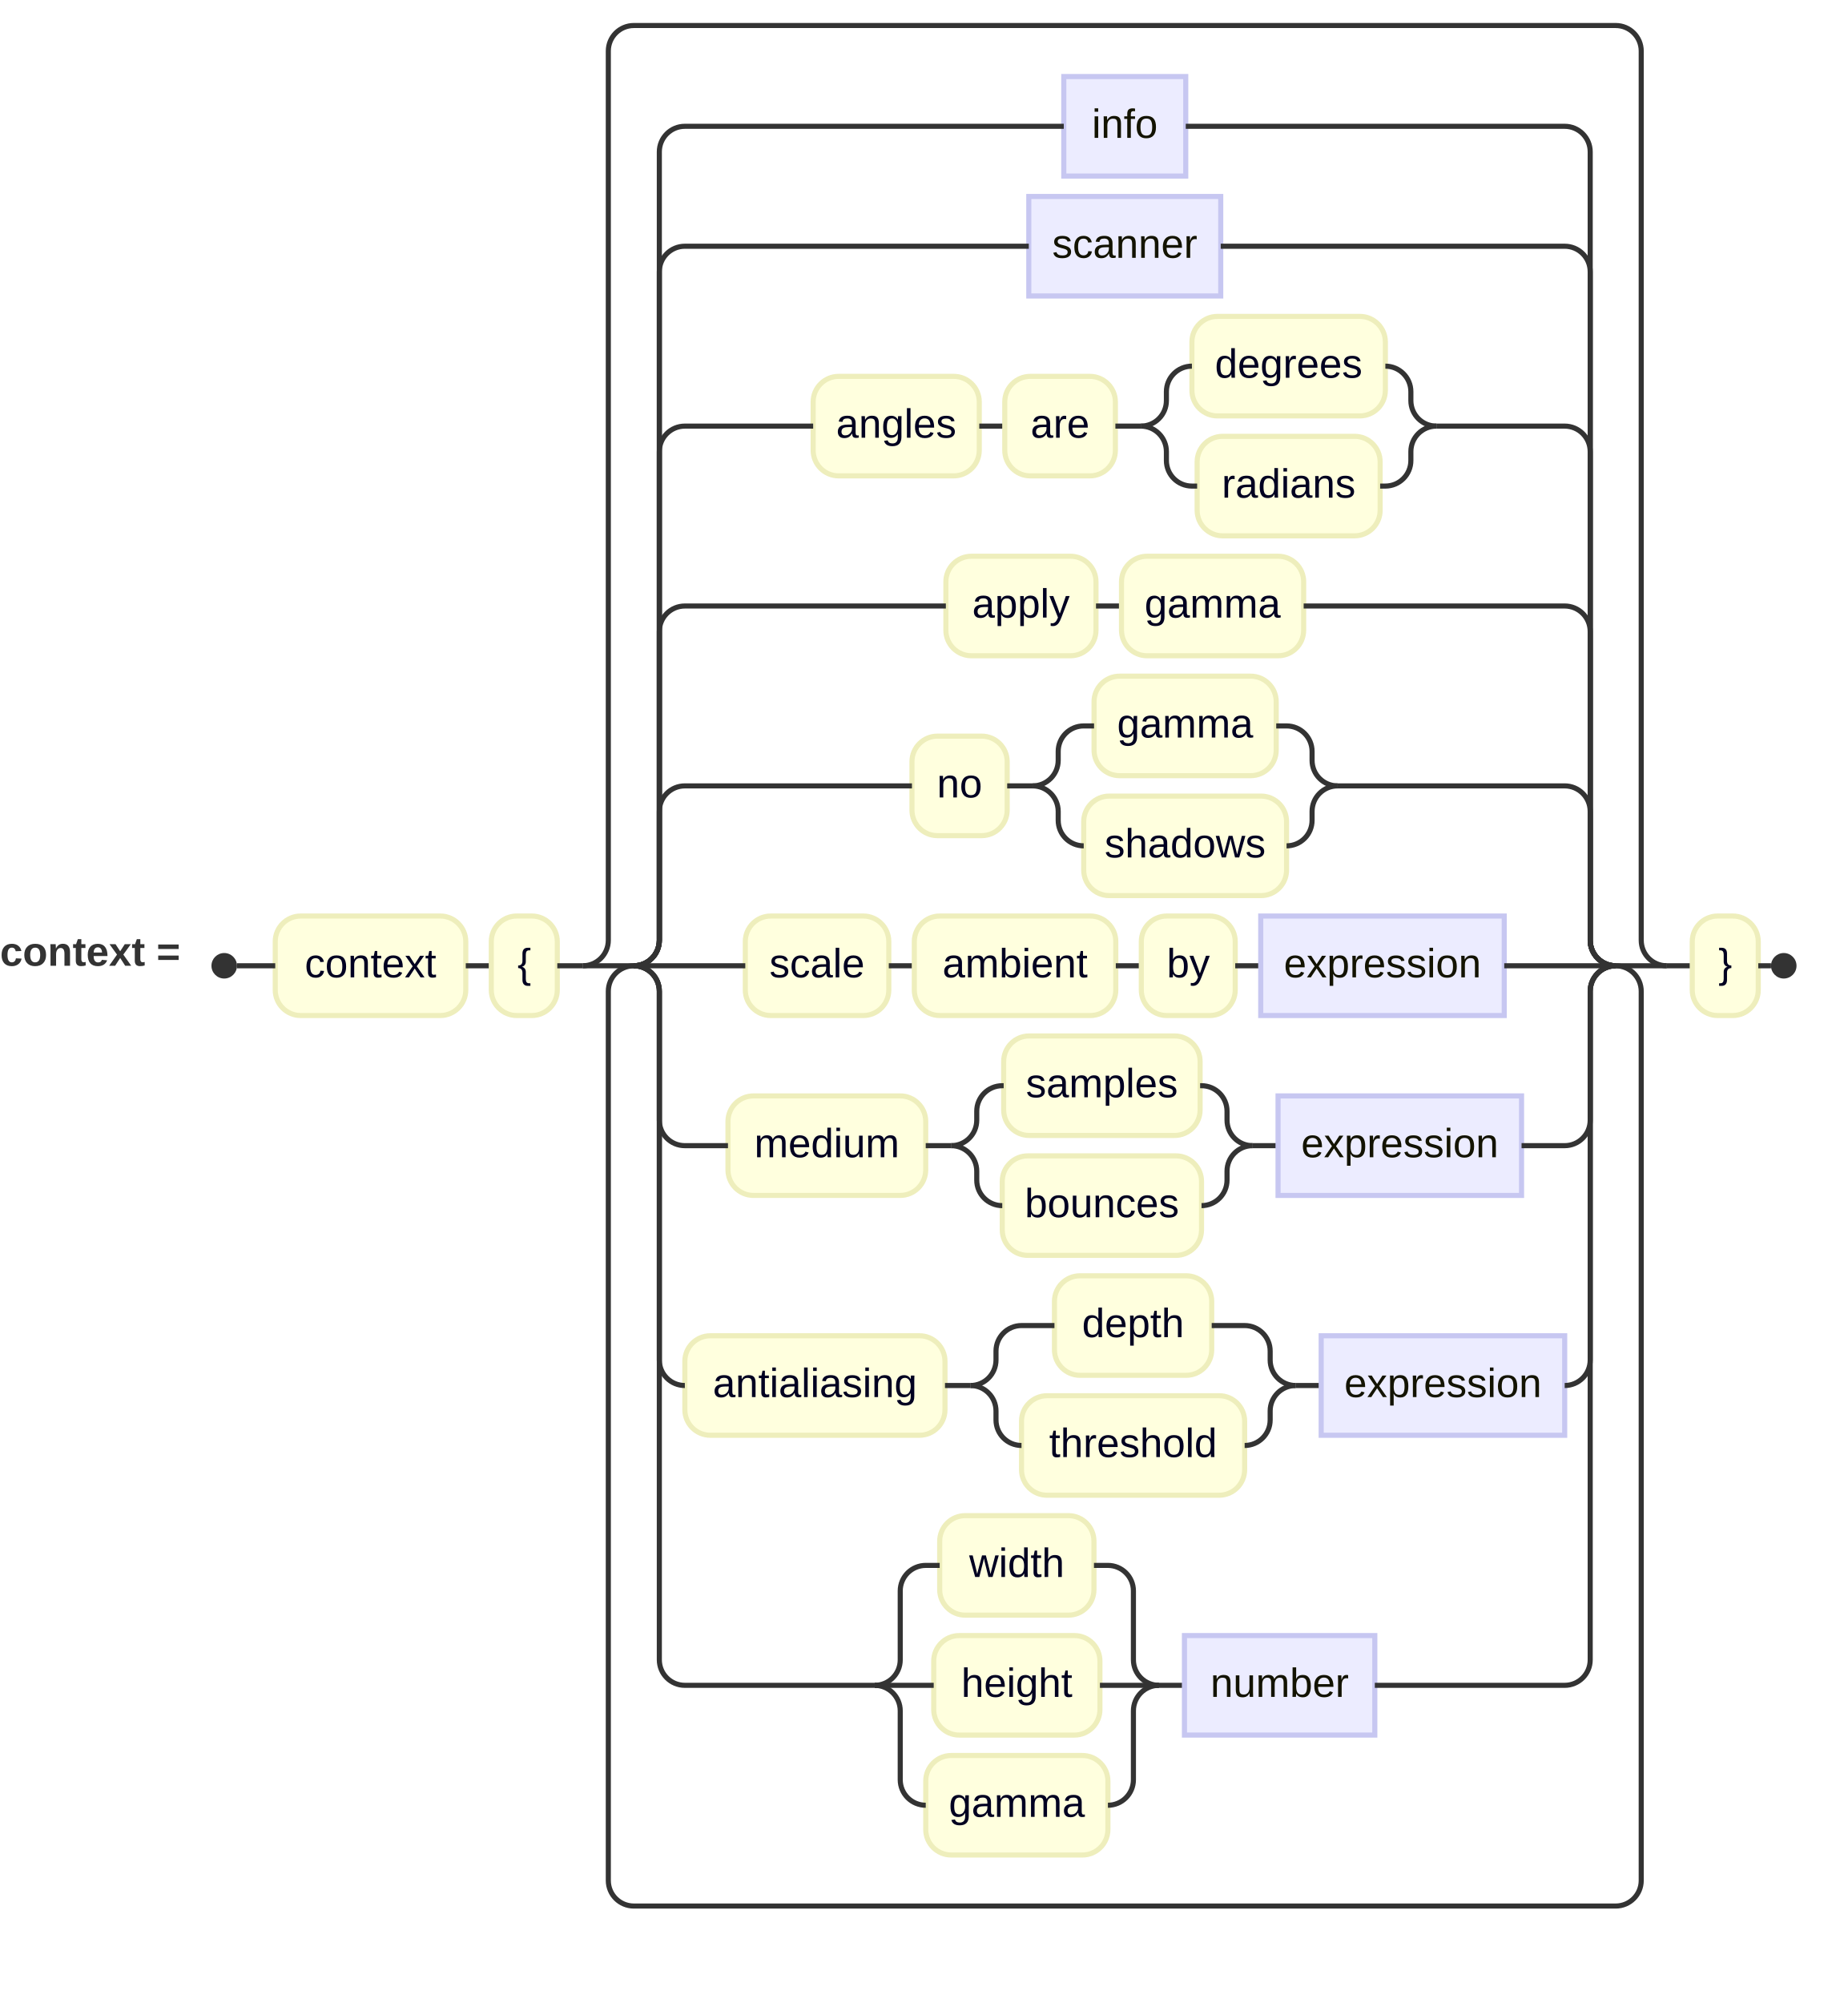
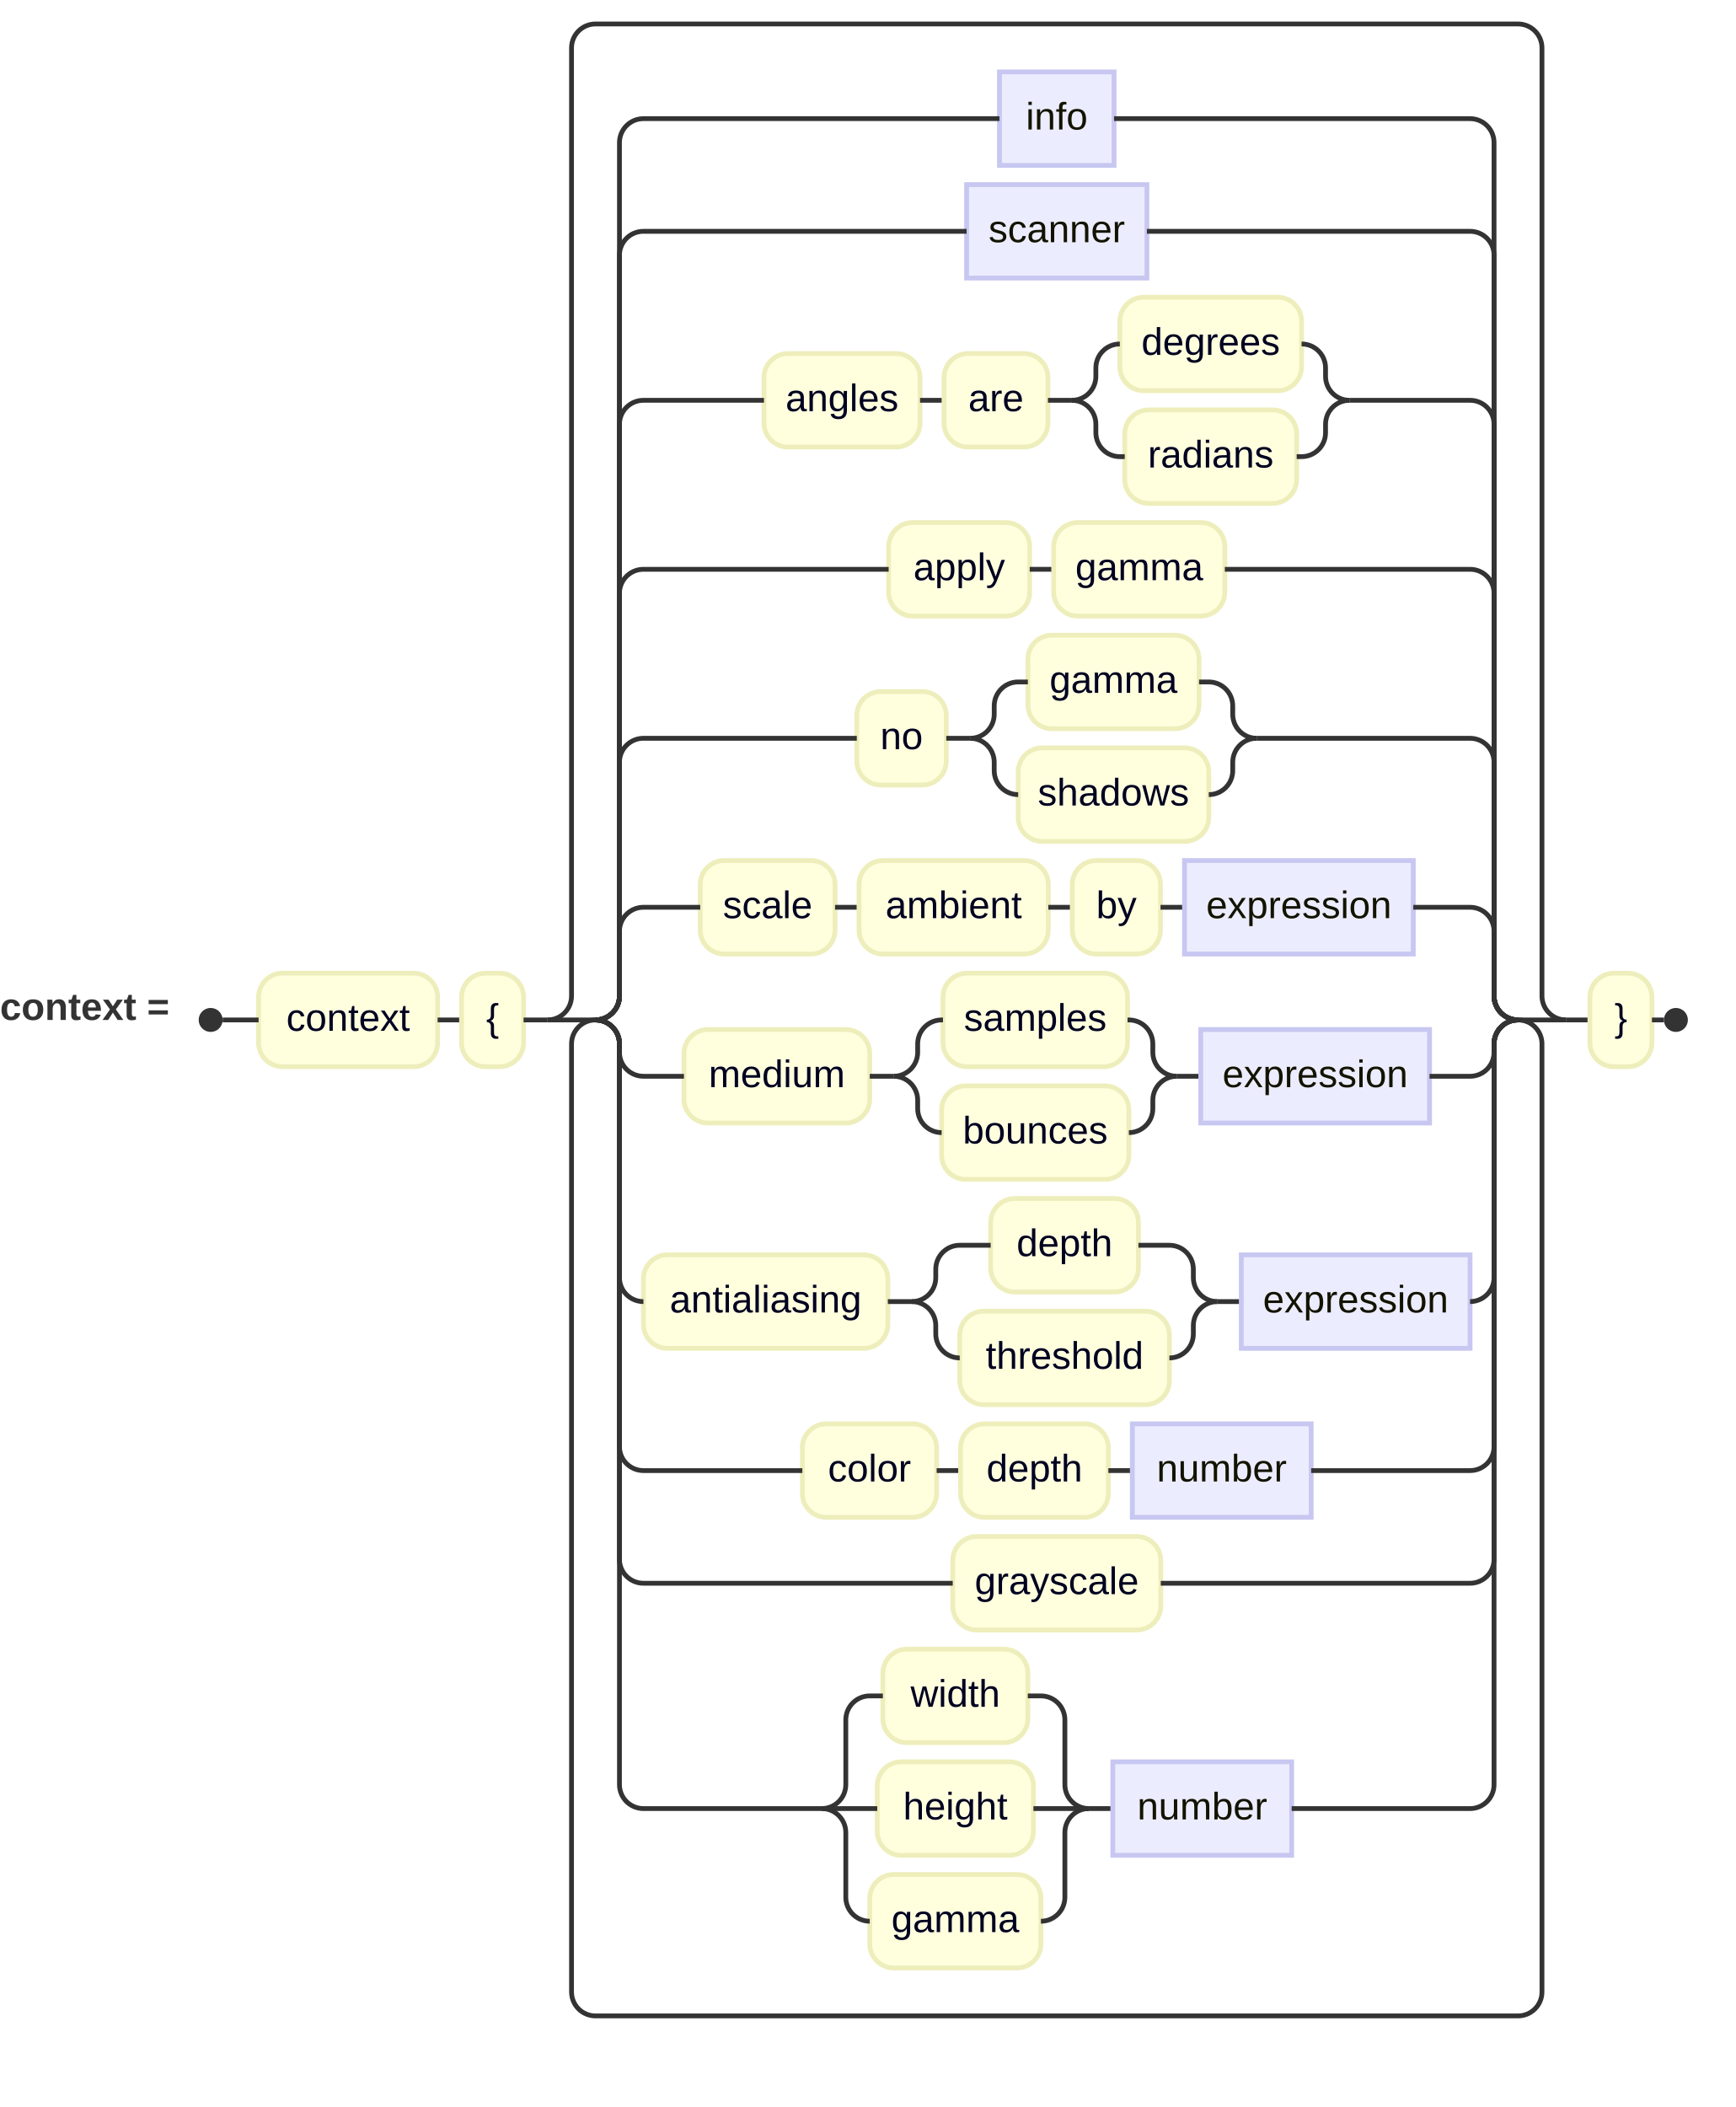
- <svg xmlns="http://www.w3.org/2000/svg" id="my-svg" width="100%" class="railroad-diagram" style="max-width: 724.219px; background-color: transparent;" viewBox="0 0 724.219 785" role="graphics-document document" aria-roledescription="railroadEbnf">
+ <svg xmlns="http://www.w3.org/2000/svg" id="my-svg" width="100%" class="railroad-diagram" style="max-width: 724.219px; background-color: transparent;" viewBox="0 0 724.219 879" role="graphics-document document" aria-roledescription="railroadEbnf">
  <style>#my-svg{font-family:"trebuchet ms",verdana,arial,sans-serif;font-size:16px;fill:#333;}@keyframes edge-animation-frame{from{stroke-dashoffset:0;}}@keyframes dash{to{stroke-dashoffset:0;}}#my-svg .edge-animation-slow{stroke-dasharray:9,5!important;stroke-dashoffset:900;animation:dash 50s linear infinite;stroke-linecap:round;}#my-svg .edge-animation-fast{stroke-dasharray:9,5!important;stroke-dashoffset:900;animation:dash 20s linear infinite;stroke-linecap:round;}#my-svg .error-icon{fill:#552222;}#my-svg .error-text{fill:#552222;stroke:#552222;}#my-svg .edge-thickness-normal{stroke-width:1px;}#my-svg .edge-thickness-thick{stroke-width:3.5px;}#my-svg .edge-pattern-solid{stroke-dasharray:0;}#my-svg .edge-thickness-invisible{stroke-width:0;fill:none;}#my-svg .edge-pattern-dashed{stroke-dasharray:3;}#my-svg .edge-pattern-dotted{stroke-dasharray:2;}#my-svg .marker{fill:#333333;stroke:#333333;}#my-svg .marker.cross{stroke:#333333;}#my-svg svg{font-family:"trebuchet ms",verdana,arial,sans-serif;font-size:16px;}#my-svg p{margin:0;}#my-svg .railroad-diagram{font-family:"trebuchet ms",verdana,arial,sans-serif;font-size:16px;}#my-svg .railroad-terminal rect{fill:#ffffde;stroke:hsl(60, 60%, 83.529%);stroke-width:2px;}#my-svg .railroad-terminal text{fill:#000021;font-family:"trebuchet ms",verdana,arial,sans-serif;font-size:16px;text-anchor:middle;dominant-baseline:middle;}#my-svg .railroad-nonterminal rect{fill:#ECECFF;stroke:hsl(240, 60%, 86.275%);stroke-width:2px;}#my-svg .railroad-nonterminal text{fill:#131300;font-family:"trebuchet ms",verdana,arial,sans-serif;font-size:16px;text-anchor:middle;dominant-baseline:middle;}#my-svg .railroad-line{stroke:#333333;stroke-width:2px;fill:none;}#my-svg .railroad-start circle,#my-svg .railroad-end circle{fill:#333333;}#my-svg .railroad-comment ellipse{fill:rgba(232,232,232, 0.8);stroke:hsl(80, 60%, 86.275%);stroke-width:2px;}#my-svg .railroad-comment text{fill:rgb(6.333, 0, 19);font-style:italic;font-family:"trebuchet ms",verdana,arial,sans-serif;font-size:16px;text-anchor:middle;dominant-baseline:middle;}#my-svg .railroad-special rect{fill:hsl(80, 100%, 96.275%);stroke:hsl(80, 60%, 86.275%);stroke-width:2px;stroke-dasharray:5,3;}#my-svg .railroad-special text{fill:#131300;font-family:"trebuchet ms",verdana,arial,sans-serif;font-size:16px;text-anchor:middle;dominant-baseline:middle;}#my-svg .railroad-rule-name{font-weight:bold;fill:#333;font-family:"trebuchet ms",verdana,arial,sans-serif;font-size:16px;}#my-svg .node .neo-node{stroke:#9370DB;}#my-svg [data-look="neo"].node rect,#my-svg [data-look="neo"].cluster rect,#my-svg [data-look="neo"].node polygon{stroke:#9370DB;filter:drop-shadow(1px 2px 2px rgba(185, 185, 185, 1));}#my-svg [data-look="neo"].swimlane.cluster rect{filter:none;}#my-svg [data-look="neo"].node path{stroke:#9370DB;stroke-width:1px;}#my-svg [data-look="neo"].node .outer-path{filter:drop-shadow(1px 2px 2px rgba(185, 185, 185, 1));}#my-svg [data-look="neo"].node .neo-line path{stroke:#9370DB;filter:none;}#my-svg [data-look="neo"].node circle{stroke:#9370DB;filter:drop-shadow(1px 2px 2px rgba(185, 185, 185, 1));}#my-svg [data-look="neo"].node circle .state-start{fill:#000000;}#my-svg [data-look="neo"].icon-shape .icon{fill:#9370DB;filter:drop-shadow(1px 2px 2px rgba(185, 185, 185, 1));}#my-svg [data-look="neo"].icon-shape .icon-neo path{stroke:#9370DB;filter:drop-shadow(1px 2px 2px rgba(185, 185, 185, 1));}#my-svg :root{--mermaid-font-family:"trebuchet ms",verdana,arial,sans-serif;}</style>
  <g />
  <g class="railroad-rule" transform="translate(0, 10)">
    <g transform="translate(107.8906, 0)">
      <g class="railroad-sequence">
-         <g class="railroad-terminal" transform="translate(0, 349)">
+         <g class="railroad-terminal" transform="translate(0, 396)">
          <rect x="0" y="0" width="74.688" height="39" rx="10" ry="10" />
          <text x="37.344" y="19.5">context</text>
        </g>
-         <path class="railroad-line" d="M 74.688 368.5 L 84.688 368.5" />
-         <g class="railroad-terminal" transform="translate(84.6875, 349)">
+         <path class="railroad-line" d="M 74.688 415.5 L 84.688 415.5" />
+         <g class="railroad-terminal" transform="translate(84.6875, 396)">
          <rect x="0" y="0" width="25.875" height="39" rx="10" ry="10" />
          <text x="12.938" y="19.5">{</text>
        </g>
-         <path class="railroad-line" d="M 110.562 368.5 L 120.562 368.5" />
+         <path class="railroad-line" d="M 110.562 415.5 L 120.562 415.5" />
        <g class="railroad-repetition" transform="translate(120.5625, 0)">
          <g class="railroad-choice" transform="translate(20, 20)">
            <g class="railroad-nonterminal" transform="translate(168.5391, 0)">
              <rect x="0" y="0" width="47.812" height="39" />
              <text x="23.906" y="19.5">info</text>
            </g>
-             <path class="railroad-line" d="M 0 348.5 A 10 10 0 0 0 10 338.5 L 10 29.5 A 10 10 0 0 1 20 19.5 L 168.539 19.5" />
-             <path class="railroad-line" d="M 216.352 19.5 L 364.891 19.5 A 10 10 0 0 1 374.891 29.5 L 374.891 338.5 A 10 10 0 0 0 384.891 348.5" />
+             <path class="railroad-line" d="M 0 395.5 A 10 10 0 0 0 10 385.5 L 10 29.5 A 10 10 0 0 1 20 19.5 L 168.539 19.5" />
+             <path class="railroad-line" d="M 216.352 19.5 L 364.891 19.5 A 10 10 0 0 1 374.891 29.5 L 374.891 385.5 A 10 10 0 0 0 384.891 395.5" />
            <g class="railroad-nonterminal" transform="translate(154.8281, 47)">
              <rect x="0" y="0" width="75.234" height="39" />
              <text x="37.617" y="19.5">scanner</text>
            </g>
-             <path class="railroad-line" d="M 0 348.5 A 10 10 0 0 0 10 338.5 L 10 76.5 A 10 10 0 0 1 20 66.5 L 154.828 66.5" />
-             <path class="railroad-line" d="M 230.062 66.5 L 364.891 66.5 A 10 10 0 0 1 374.891 76.5 L 374.891 338.5 A 10 10 0 0 0 384.891 348.5" />
+             <path class="railroad-line" d="M 0 395.5 A 10 10 0 0 0 10 385.5 L 10 76.5 A 10 10 0 0 1 20 66.5 L 154.828 66.5" />
+             <path class="railroad-line" d="M 230.062 66.5 L 364.891 66.5 A 10 10 0 0 1 374.891 76.5 L 374.891 385.5 A 10 10 0 0 0 384.891 395.5" />
            <g class="railroad-sequence" transform="translate(70.29688, 94)">
              <g class="railroad-terminal" transform="translate(0, 23.5)">
                <rect x="0" y="0" width="65.109" height="39" rx="10" ry="10" />
                <text x="32.555" y="19.5">angles</text>
              </g>
              <path class="railroad-line" d="M 65.109 43 L 75.109 43" />
              <g class="railroad-terminal" transform="translate(75.10938, 23.5)">
                <rect x="0" y="0" width="43.359" height="39" rx="10" ry="10" />
                <text x="21.68" y="19.5">are</text>
              </g>
              <path class="railroad-line" d="M 118.469 43 L 128.469 43" />
              <g class="railroad-choice" transform="translate(128.4688, 0)">
                <g class="railroad-terminal" transform="translate(20, 0)">
                  <rect x="0" y="0" width="75.828" height="39" rx="10" ry="10" />
                  <text x="37.914" y="19.5">degrees</text>
                </g>
                <path class="railroad-line" d="M 0 43 A 10 10 0 0 0 10 33 L 10 29.5 A 10 10 0 0 1 20 19.5 L 20 19.5" />
                <path class="railroad-line" d="M 95.828 19.5 L 95.828 19.5 A 10 10 0 0 1 105.828 29.5 L 105.828 33 A 10 10 0 0 0 115.828 43" />
                <g class="railroad-terminal" transform="translate(22.04688, 47)">
                  <rect x="0" y="0" width="71.734" height="39" rx="10" ry="10" />
                  <text x="35.867" y="19.5">radians</text>
                </g>
                <path class="railroad-line" d="M 0 43 A 10 10 0 0 1 10 53 L 10 56.5 A 10 10 0 0 0 20 66.5 L 22.047 66.5" />
                <path class="railroad-line" d="M 93.781 66.5 L 95.828 66.5 A 10 10 0 0 0 105.828 56.5 L 105.828 53 A 10 10 0 0 1 115.828 43" />
              </g>
            </g>
-             <path class="railroad-line" d="M 0 348.5 A 10 10 0 0 0 10 338.5 L 10 147 A 10 10 0 0 1 20 137 L 70.297 137" />
-             <path class="railroad-line" d="M 314.594 137 L 364.891 137 A 10 10 0 0 1 374.891 147 L 374.891 338.5 A 10 10 0 0 0 384.891 348.5" />
+             <path class="railroad-line" d="M 0 395.5 A 10 10 0 0 0 10 385.5 L 10 147 A 10 10 0 0 1 20 137 L 70.297 137" />
+             <path class="railroad-line" d="M 314.594 137 L 364.891 137 A 10 10 0 0 1 374.891 147 L 374.891 385.5 A 10 10 0 0 0 384.891 395.5" />
            <g class="railroad-sequence" transform="translate(122.3203, 188)">
              <g class="railroad-terminal" transform="translate(0, 0)">
                <rect x="0" y="0" width="58.844" height="39" rx="10" ry="10" />
                <text x="29.422" y="19.5">apply</text>
              </g>
              <path class="railroad-line" d="M 58.844 19.5 L 68.844 19.5" />
              <g class="railroad-terminal" transform="translate(68.84375, 0)">
                <rect x="0" y="0" width="71.406" height="39" rx="10" ry="10" />
                <text x="35.703" y="19.5">gamma</text>
              </g>
            </g>
-             <path class="railroad-line" d="M 0 348.5 A 10 10 0 0 0 10 338.5 L 10 217.5 A 10 10 0 0 1 20 207.5 L 122.32 207.5" />
-             <path class="railroad-line" d="M 262.57 207.5 L 364.891 207.5 A 10 10 0 0 1 374.891 217.5 L 374.891 338.5 A 10 10 0 0 0 384.891 348.5" />
+             <path class="railroad-line" d="M 0 395.5 A 10 10 0 0 0 10 385.5 L 10 217.5 A 10 10 0 0 1 20 207.5 L 122.32 207.5" />
+             <path class="railroad-line" d="M 262.57 207.5 L 364.891 207.5 A 10 10 0 0 1 374.891 217.5 L 374.891 385.5 A 10 10 0 0 0 384.891 395.5" />
            <g class="railroad-sequence" transform="translate(109.0234, 235)">
              <g class="railroad-terminal" transform="translate(0, 23.5)">
                <rect x="0" y="0" width="37.328" height="39" rx="10" ry="10" />
                <text x="18.664" y="19.5">no</text>
              </g>
              <path class="railroad-line" d="M 37.328 43 L 47.328 43" />
              <g class="railroad-choice" transform="translate(47.32812, 0)">
                <g class="railroad-terminal" transform="translate(24.05469, 0)">
                  <rect x="0" y="0" width="71.406" height="39" rx="10" ry="10" />
                  <text x="35.703" y="19.5">gamma</text>
                </g>
                <path class="railroad-line" d="M 0 43 A 10 10 0 0 0 10 33 L 10 29.5 A 10 10 0 0 1 20 19.5 L 24.055 19.5" />
                <path class="railroad-line" d="M 95.461 19.5 L 99.516 19.5 A 10 10 0 0 1 109.516 29.5 L 109.516 33 A 10 10 0 0 0 119.516 43" />
                <g class="railroad-terminal" transform="translate(20, 47)">
                  <rect x="0" y="0" width="79.516" height="39" rx="10" ry="10" />
                  <text x="39.758" y="19.5">shadows</text>
                </g>
                <path class="railroad-line" d="M 0 43 A 10 10 0 0 1 10 53 L 10 56.5 A 10 10 0 0 0 20 66.5 L 20 66.5" />
                <path class="railroad-line" d="M 99.516 66.5 L 99.516 66.5 A 10 10 0 0 0 109.516 56.5 L 109.516 53 A 10 10 0 0 1 119.516 43" />
              </g>
            </g>
-             <path class="railroad-line" d="M 0 348.5 A 10 10 0 0 0 10 338.5 L 10 288 A 10 10 0 0 1 20 278 L 109.023 278" />
-             <path class="railroad-line" d="M 275.867 278 L 364.891 278 A 10 10 0 0 1 374.891 288 L 374.891 338.5 A 10 10 0 0 0 384.891 348.5" />
+             <path class="railroad-line" d="M 0 395.5 A 10 10 0 0 0 10 385.5 L 10 288 A 10 10 0 0 1 20 278 L 109.023 278" />
+             <path class="railroad-line" d="M 275.867 278 L 364.891 278 A 10 10 0 0 1 374.891 288 L 374.891 385.5 A 10 10 0 0 0 384.891 395.5" />
            <g class="railroad-sequence" transform="translate(43.69531, 329)">
              <g class="railroad-terminal" transform="translate(0, 0)">
                <rect x="0" y="0" width="56.25" height="39" rx="10" ry="10" />
                <text x="28.125" y="19.5">scale</text>
              </g>
              <path class="railroad-line" d="M 56.25 19.5 L 66.25 19.5" />
              <g class="railroad-terminal" transform="translate(66.25, 0)">
                <rect x="0" y="0" width="78.984" height="39" rx="10" ry="10" />
                <text x="39.492" y="19.5">ambient</text>
              </g>
              <path class="railroad-line" d="M 145.234 19.5 L 155.234 19.5" />
              <g class="railroad-terminal" transform="translate(155.2344, 0)">
                <rect x="0" y="0" width="36.812" height="39" rx="10" ry="10" />
                <text x="18.406" y="19.5">by</text>
              </g>
              <path class="railroad-line" d="M 192.047 19.5 L 202.047 19.5" />
              <g class="railroad-nonterminal" transform="translate(202.0469, 0)">
                <rect x="0" y="0" width="95.453" height="39" />
                <text x="47.727" y="19.5">expression</text>
              </g>
            </g>
-             <path class="railroad-line" d="M 0 348.5 L 43.695 348.5" />
-             <path class="railroad-line" d="M 341.195 348.5 L 384.891 348.5" />
+             <path class="railroad-line" d="M 0 395.5 A 10 10 0 0 0 10 385.5 L 10 358.5 A 10 10 0 0 1 20 348.5 L 43.695 348.5" />
+             <path class="railroad-line" d="M 341.195 348.5 L 364.891 348.5 A 10 10 0 0 1 374.891 358.5 L 374.891 385.5 A 10 10 0 0 0 384.891 395.5" />
            <g class="railroad-sequence" transform="translate(36.90625, 376)">
              <g class="railroad-terminal" transform="translate(0, 23.5)">
                <rect x="0" y="0" width="77.516" height="39" rx="10" ry="10" />
                <text x="38.758" y="19.5">medium</text>
              </g>
              <path class="railroad-line" d="M 77.516 43 L 87.516 43" />
              <g class="railroad-choice" transform="translate(87.51562, 0)">
                <g class="railroad-terminal" transform="translate(20.55469, 0)">
                  <rect x="0" y="0" width="77" height="39" rx="10" ry="10" />
                  <text x="38.5" y="19.5">samples</text>
                </g>
                <path class="railroad-line" d="M 0 43 A 10 10 0 0 0 10 33 L 10 29.5 A 10 10 0 0 1 20 19.5 L 20.555 19.5" />
                <path class="railroad-line" d="M 97.555 19.5 L 98.109 19.5 A 10 10 0 0 1 108.109 29.5 L 108.109 33 A 10 10 0 0 0 118.109 43" />
                <g class="railroad-terminal" transform="translate(20, 47)">
                  <rect x="0" y="0" width="78.109" height="39" rx="10" ry="10" />
                  <text x="39.055" y="19.5">bounces</text>
                </g>
                <path class="railroad-line" d="M 0 43 A 10 10 0 0 1 10 53 L 10 56.5 A 10 10 0 0 0 20 66.5 L 20 66.5" />
                <path class="railroad-line" d="M 98.109 66.5 L 98.109 66.5 A 10 10 0 0 0 108.109 56.5 L 108.109 53 A 10 10 0 0 1 118.109 43" />
              </g>
              <path class="railroad-line" d="M 205.625 43 L 215.625 43" />
              <g class="railroad-nonterminal" transform="translate(215.625, 23.5)">
                <rect x="0" y="0" width="95.453" height="39" />
                <text x="47.727" y="19.5">expression</text>
              </g>
            </g>
-             <path class="railroad-line" d="M 0 348.5 A 10 10 0 0 1 10 358.5 L 10 409 A 10 10 0 0 0 20 419 L 36.906 419" />
-             <path class="railroad-line" d="M 347.984 419 L 364.891 419 A 10 10 0 0 0 374.891 409 L 374.891 358.5 A 10 10 0 0 1 384.891 348.5" />
+             <path class="railroad-line" d="M 0 395.5 A 10 10 0 0 1 10 405.5 L 10 409 A 10 10 0 0 0 20 419 L 36.906 419" />
+             <path class="railroad-line" d="M 347.984 419 L 364.891 419 A 10 10 0 0 0 374.891 409 L 374.891 405.5 A 10 10 0 0 1 384.891 395.5" />
            <g class="railroad-sequence" transform="translate(20, 470)">
              <g class="railroad-terminal" transform="translate(0, 23.5)">
                <rect x="0" y="0" width="101.969" height="39" rx="10" ry="10" />
                <text x="50.984" y="19.5">antialiasing</text>
              </g>
              <path class="railroad-line" d="M 101.969 43 L 111.969 43" />
              <g class="railroad-choice" transform="translate(111.9688, 0)">
                <g class="railroad-terminal" transform="translate(32.91406, 0)">
                  <rect x="0" y="0" width="61.641" height="39" rx="10" ry="10" />
                  <text x="30.82" y="19.5">depth</text>
                </g>
                <path class="railroad-line" d="M 0 43 A 10 10 0 0 0 10 33 L 10 29.5 A 10 10 0 0 1 20 19.5 L 32.914 19.5" />
                <path class="railroad-line" d="M 94.555 19.5 L 107.469 19.5 A 10 10 0 0 1 117.469 29.5 L 117.469 33 A 10 10 0 0 0 127.469 43" />
                <g class="railroad-terminal" transform="translate(20, 47)">
                  <rect x="0" y="0" width="87.469" height="39" rx="10" ry="10" />
                  <text x="43.734" y="19.5">threshold</text>
                </g>
                <path class="railroad-line" d="M 0 43 A 10 10 0 0 1 10 53 L 10 56.5 A 10 10 0 0 0 20 66.5 L 20 66.5" />
                <path class="railroad-line" d="M 107.469 66.5 L 107.469 66.5 A 10 10 0 0 0 117.469 56.5 L 117.469 53 A 10 10 0 0 1 127.469 43" />
              </g>
              <path class="railroad-line" d="M 239.438 43 L 249.438 43" />
              <g class="railroad-nonterminal" transform="translate(249.4375, 23.5)">
                <rect x="0" y="0" width="95.453" height="39" />
                <text x="47.727" y="19.5">expression</text>
              </g>
            </g>
-             <path class="railroad-line" d="M 0 348.5 A 10 10 0 0 1 10 358.5 L 10 503 A 10 10 0 0 0 20 513 L 20 513" />
-             <path class="railroad-line" d="M 364.891 513 L 364.891 513 A 10 10 0 0 0 374.891 503 L 374.891 358.5 A 10 10 0 0 1 384.891 348.5" />
-             <g class="railroad-sequence" transform="translate(94.42969, 564)">
+             <path class="railroad-line" d="M 0 395.5 A 10 10 0 0 1 10 405.5 L 10 503 A 10 10 0 0 0 20 513 L 20 513" />
+             <path class="railroad-line" d="M 364.891 513 L 364.891 513 A 10 10 0 0 0 374.891 503 L 374.891 405.5 A 10 10 0 0 1 384.891 395.5" />
+             <g class="railroad-sequence" transform="translate(86.29688, 564)">
+               <g class="railroad-terminal" transform="translate(0, 0)">
+                 <rect x="0" y="0" width="56.031" height="39" rx="10" ry="10" />
+                 <text x="28.016" y="19.5">color</text>
+               </g>
+               <path class="railroad-line" d="M 56.031 19.5 L 66.031 19.5" />
+               <g class="railroad-terminal" transform="translate(66.03125, 0)">
+                 <rect x="0" y="0" width="61.641" height="39" rx="10" ry="10" />
+                 <text x="30.82" y="19.5">depth</text>
+               </g>
+               <path class="railroad-line" d="M 127.672 19.5 L 137.672 19.5" />
+               <g class="railroad-nonterminal" transform="translate(137.6719, 0)">
+                 <rect x="0" y="0" width="74.625" height="39" />
+                 <text x="37.312" y="19.5">number</text>
+               </g>
+             </g>
+             <path class="railroad-line" d="M 0 395.5 A 10 10 0 0 1 10 405.5 L 10 573.5 A 10 10 0 0 0 20 583.5 L 86.297 583.5" />
+             <path class="railroad-line" d="M 298.594 583.5 L 364.891 583.5 A 10 10 0 0 0 374.891 573.5 L 374.891 405.5 A 10 10 0 0 1 384.891 395.5" />
+             <g class="railroad-terminal" transform="translate(149.0469, 611)">
+               <rect x="0" y="0" width="86.797" height="39" rx="10" ry="10" />
+               <text x="43.398" y="19.5">grayscale</text>
+             </g>
+             <path class="railroad-line" d="M 0 395.5 A 10 10 0 0 1 10 405.5 L 10 620.5 A 10 10 0 0 0 20 630.5 L 149.047 630.5" />
+             <path class="railroad-line" d="M 235.844 630.5 L 364.891 630.5 A 10 10 0 0 0 374.891 620.5 L 374.891 405.5 A 10 10 0 0 1 384.891 395.5" />
+             <g class="railroad-sequence" transform="translate(94.42969, 658)">
              <g class="railroad-choice" transform="translate(0, 0)">
                <g class="railroad-terminal" transform="translate(25.46875, 0)">
                  <rect x="0" y="0" width="60.469" height="39" rx="10" ry="10" />
                  <text x="30.234" y="19.5">width</text>
                </g>
                <path class="railroad-line" d="M 0 66.5 A 10 10 0 0 0 10 56.5 L 10 29.5 A 10 10 0 0 1 20 19.5 L 25.469 19.5" />
                <path class="railroad-line" d="M 85.938 19.5 L 91.406 19.5 A 10 10 0 0 1 101.406 29.5 L 101.406 56.5 A 10 10 0 0 0 111.406 66.5" />
                <g class="railroad-terminal" transform="translate(23.125, 47)">
                  <rect x="0" y="0" width="65.156" height="39" rx="10" ry="10" />
                  <text x="32.578" y="19.5">height</text>
                </g>
                <path class="railroad-line" d="M 0 66.5 L 23.125 66.5" />
                <path class="railroad-line" d="M 88.281 66.5 L 111.406 66.5" />
                <g class="railroad-terminal" transform="translate(20, 94)">
                  <rect x="0" y="0" width="71.406" height="39" rx="10" ry="10" />
                  <text x="35.703" y="19.5">gamma</text>
                </g>
                <path class="railroad-line" d="M 0 66.5 A 10 10 0 0 1 10 76.5 L 10 103.5 A 10 10 0 0 0 20 113.5 L 20 113.5" />
                <path class="railroad-line" d="M 91.406 113.5 L 91.406 113.5 A 10 10 0 0 0 101.406 103.5 L 101.406 76.5 A 10 10 0 0 1 111.406 66.5" />
              </g>
              <path class="railroad-line" d="M 111.406 66.5 L 121.406 66.5" />
              <g class="railroad-nonterminal" transform="translate(121.4062, 47)">
                <rect x="0" y="0" width="74.625" height="39" />
                <text x="37.312" y="19.5">number</text>
              </g>
            </g>
-             <path class="railroad-line" d="M 0 348.5 A 10 10 0 0 1 10 358.5 L 10 620.5 A 10 10 0 0 0 20 630.5 L 94.43 630.5" />
-             <path class="railroad-line" d="M 290.461 630.5 L 364.891 630.5 A 10 10 0 0 0 374.891 620.5 L 374.891 358.5 A 10 10 0 0 1 384.891 348.5" />
+             <path class="railroad-line" d="M 0 395.5 A 10 10 0 0 1 10 405.5 L 10 714.5 A 10 10 0 0 0 20 724.5 L 94.43 724.5" />
+             <path class="railroad-line" d="M 290.461 724.5 L 364.891 724.5 A 10 10 0 0 0 374.891 714.5 L 374.891 405.5 A 10 10 0 0 1 384.891 395.5" />
          </g>
-           <path class="railroad-line" d="M 0 368.5 L 20 368.5" />
-           <path class="railroad-line" d="M 404.891 368.5 L 424.891 368.5" />
-           <path class="railroad-line" d="M 404.891 368.5 A 10 10 0 0 1 414.891 378.5 L 414.891 727 A 10 10 0 0 1 404.891 737 L 20 737 A 10 10 0 0 1 10 727 L 10 378.5 A 10 10 0 0 1 20 368.5" />
-           <path class="railroad-line" d="M 0 368.5 A 10 10 0 0 0 10 358.5 L 10 10 A 10 10 0 0 1 20 0 L 404.891 0 A 10 10 0 0 1 414.891 10 L 414.891 358.5 A 10 10 0 0 0 424.891 368.5" />
-         </g>
-         <path class="railroad-line" d="M 545.453 368.5 L 555.453 368.5" />
-         <g class="railroad-terminal" transform="translate(555.4531, 349)">
+           <path class="railroad-line" d="M 0 415.5 L 20 415.5" />
+           <path class="railroad-line" d="M 404.891 415.5 L 424.891 415.5" />
+           <path class="railroad-line" d="M 404.891 415.5 A 10 10 0 0 1 414.891 425.5 L 414.891 821 A 10 10 0 0 1 404.891 831 L 20 831 A 10 10 0 0 1 10 821 L 10 425.5 A 10 10 0 0 1 20 415.5" />
+           <path class="railroad-line" d="M 0 415.5 A 10 10 0 0 0 10 405.5 L 10 10 A 10 10 0 0 1 20 0 L 404.891 0 A 10 10 0 0 1 414.891 10 L 414.891 405.5 A 10 10 0 0 0 424.891 415.5" />
+         </g>
+         <path class="railroad-line" d="M 545.453 415.5 L 555.453 415.5" />
+         <g class="railroad-terminal" transform="translate(555.4531, 396)">
          <rect x="0" y="0" width="25.875" height="39" rx="10" ry="10" />
          <text x="12.938" y="19.5">}</text>
        </g>
      </g>
    </g>
    <g class="railroad-rule-name-group">
-       <text class="railroad-rule-name" x="0" y="368.5">context =</text>
+       <text class="railroad-rule-name" x="0" y="415.5">context =</text>
    </g>
    <g class="railroad-start">
-       <circle cx="87.891" cy="368.5" r="5" />
+       <circle cx="87.891" cy="415.5" r="5" />
    </g>
    <g class="railroad-end">
-       <circle cx="699.219" cy="368.5" r="5" />
-     </g>
-     <path class="railroad-line" d="M 92.891 368.5 L 107.891 368.5" />
-     <path class="railroad-line" d="M 689.219 368.5 L 694.219 368.5" />
+       <circle cx="699.219" cy="415.5" r="5" />
+     </g>
+     <path class="railroad-line" d="M 92.891 415.5 L 107.891 415.5" />
+     <path class="railroad-line" d="M 689.219 415.5 L 694.219 415.5" />
  </g>
</svg>
